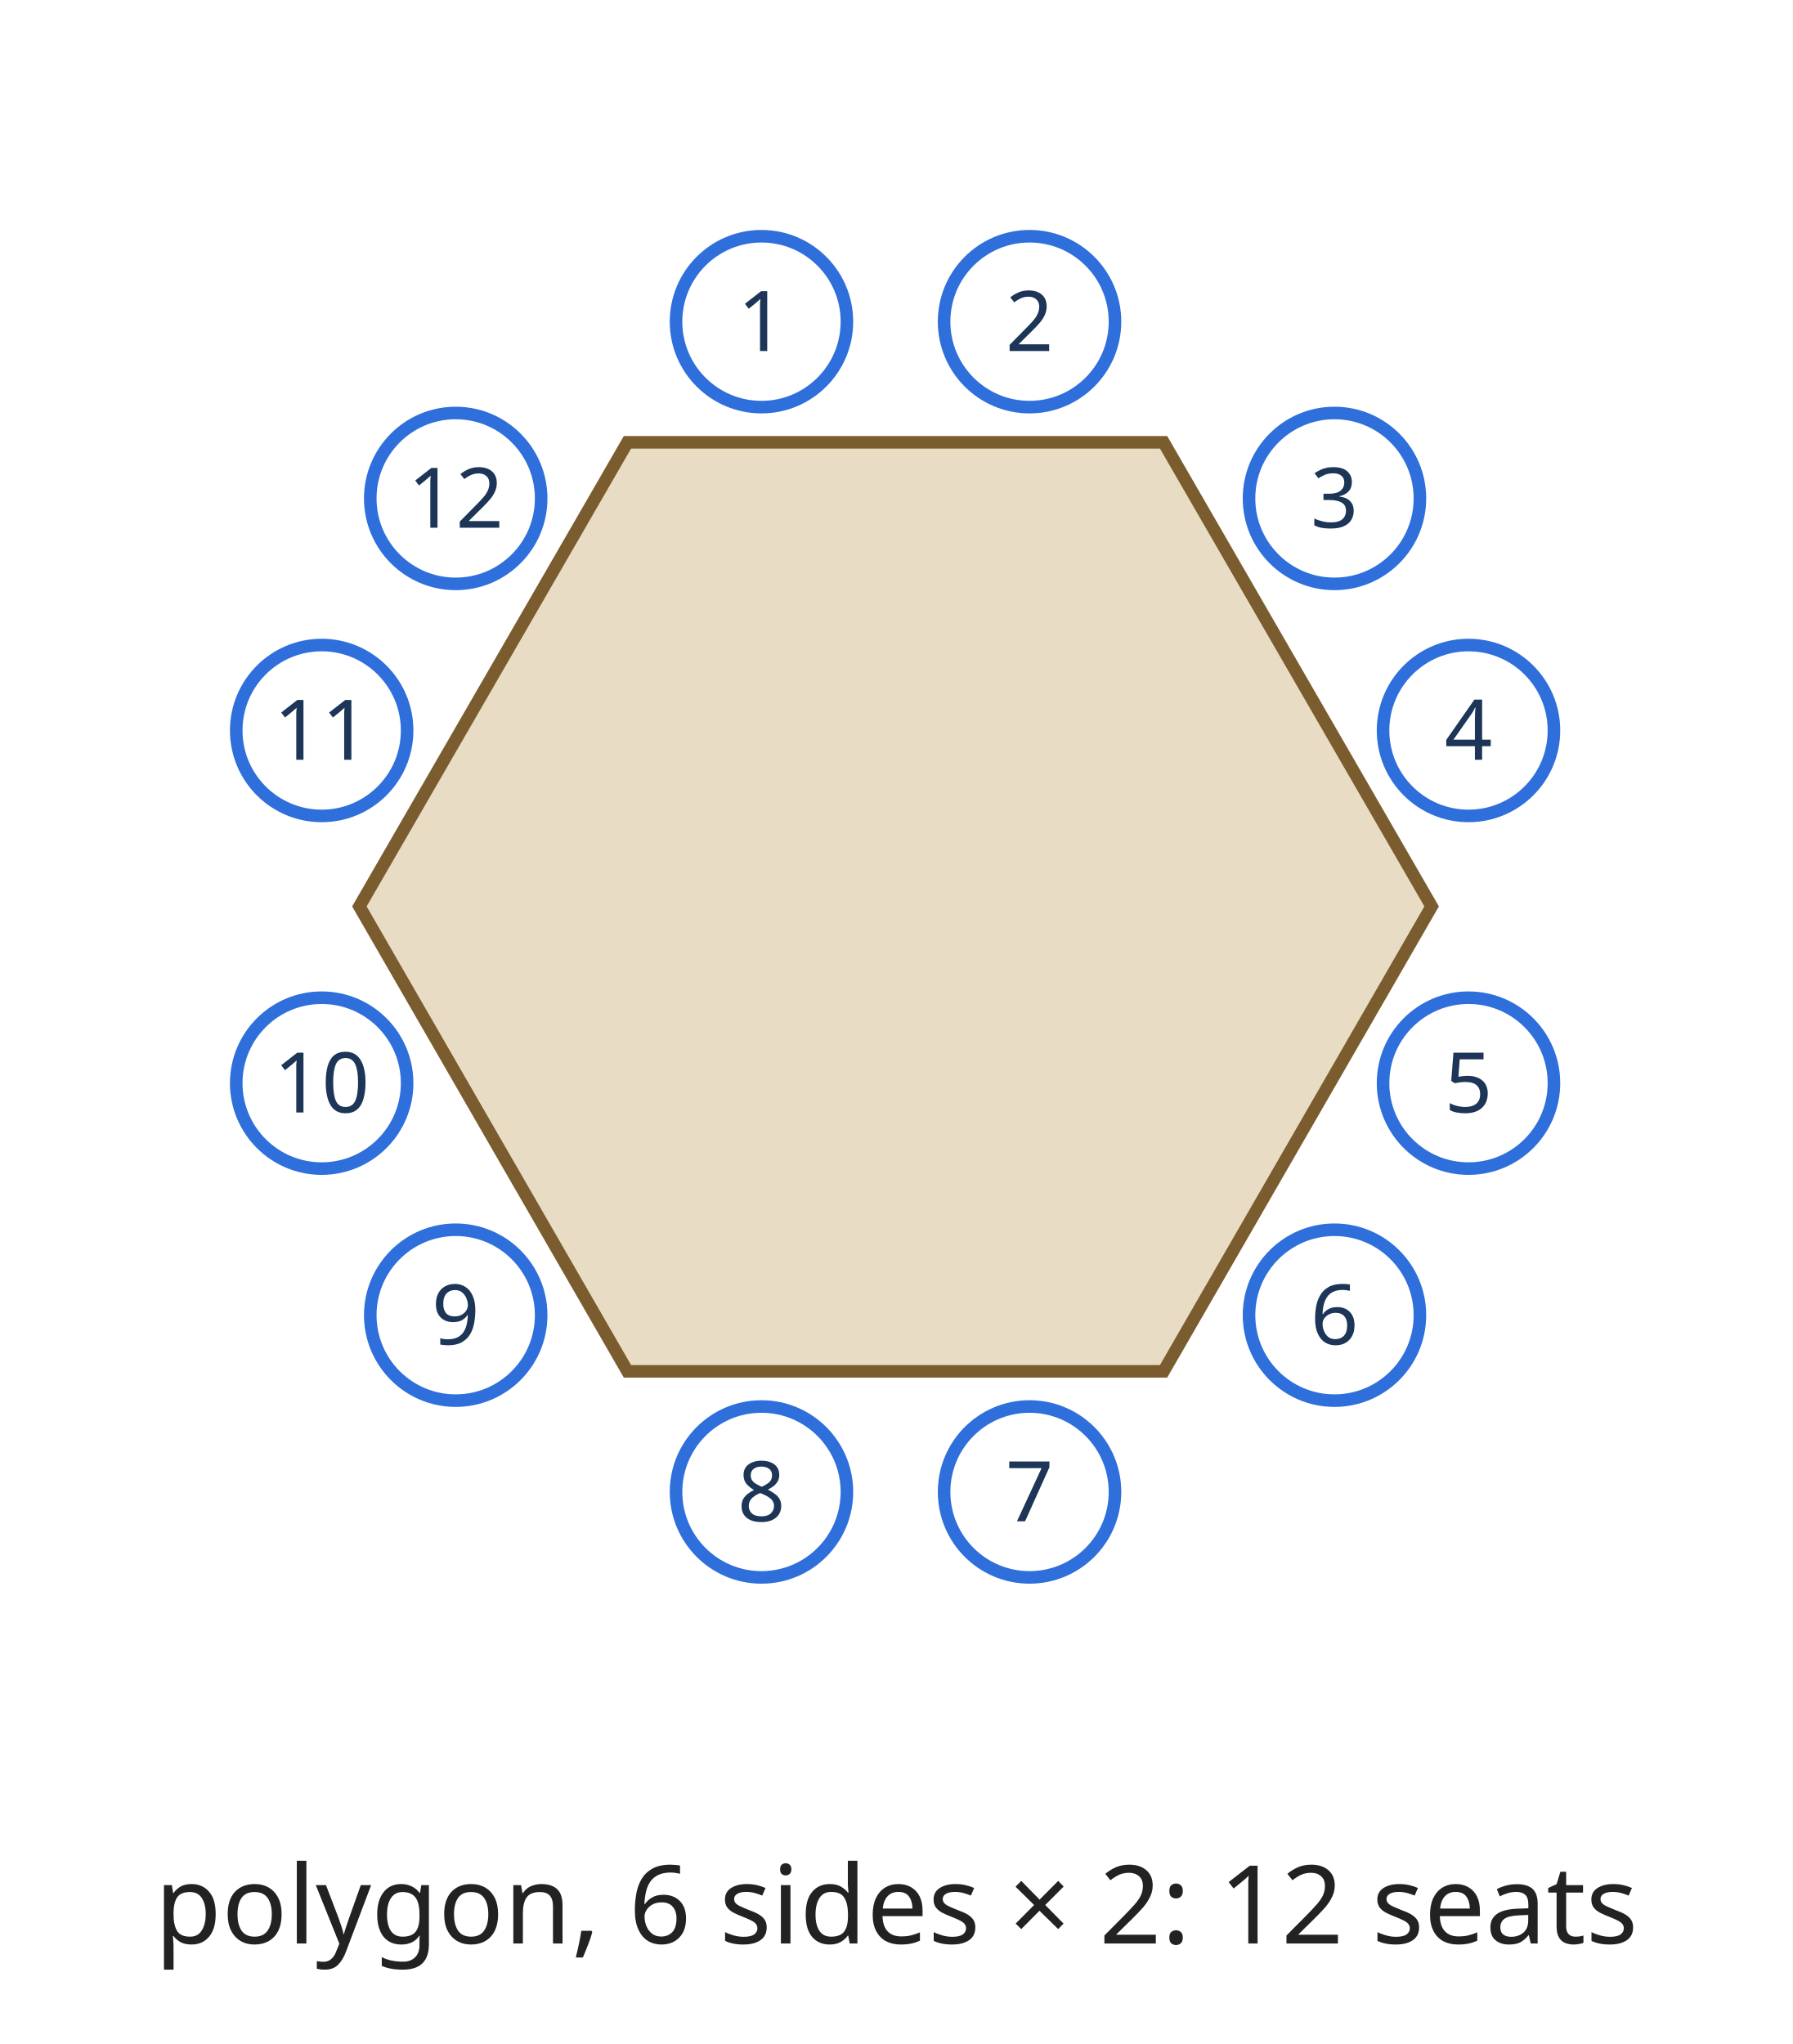
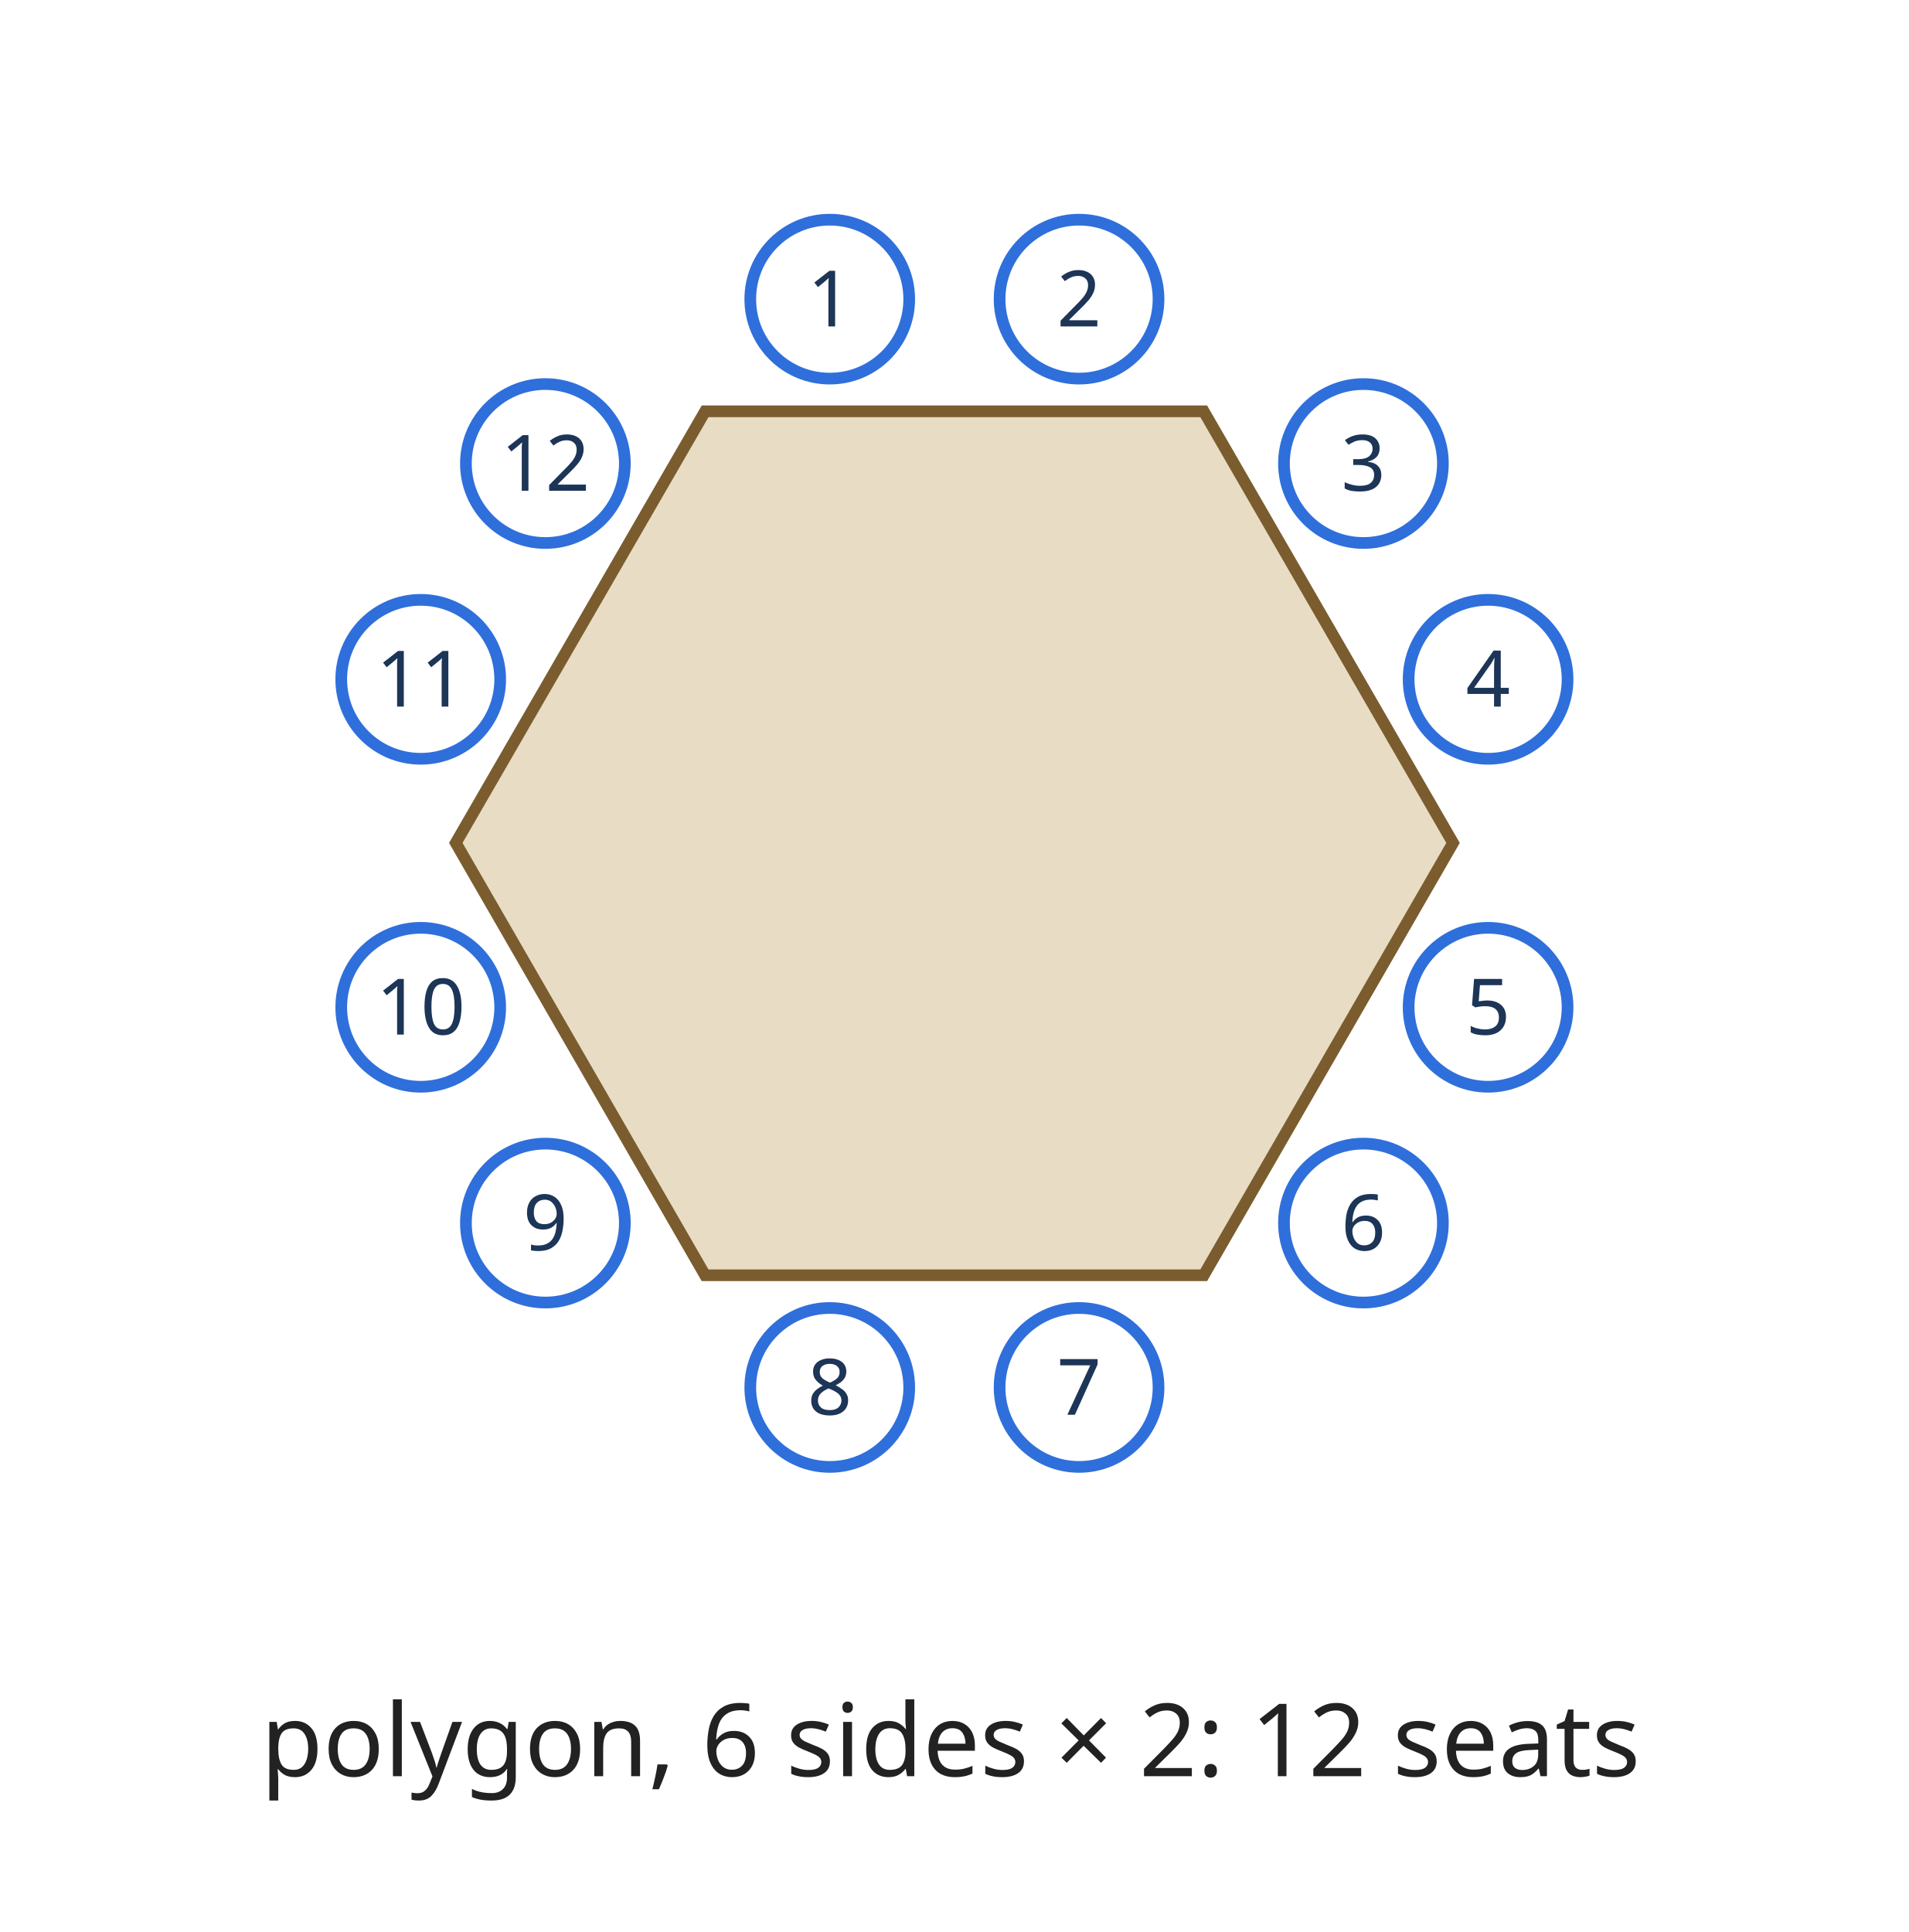
- <svg xmlns="http://www.w3.org/2000/svg" width="214" height="244" viewBox="0 0 214 244" font-family="sans-serif">
+ <svg xmlns="http://www.w3.org/2000/svg" width="245" height="248" viewBox="0 0 245 248" font-family="sans-serif">
  <rect width="100%" height="100%" fill="#ffffff" />
-   <path d="M 74.9 52.8 L 138.9 52.8 L 170.9 108.2 L 138.9 163.7 L 74.9 163.7 L 42.9 108.2 Z" fill="#e8dcc4" stroke="#7a5c2e" stroke-width="1.5" fill-rule="evenodd" />
-   <circle cx="90.9" cy="38.4" r="10.2" fill="#ffffff" stroke="#2f6fdb" stroke-width="1.5" />
-   <text x="90.9" y="41.9" font-size="10" text-anchor="middle" fill="#1d3557">1</text>
-   <circle cx="122.9" cy="38.4" r="10.2" fill="#ffffff" stroke="#2f6fdb" stroke-width="1.5" />
-   <text x="122.9" y="41.9" font-size="10" text-anchor="middle" fill="#1d3557">2</text>
-   <circle cx="159.3" cy="59.5" r="10.2" fill="#ffffff" stroke="#2f6fdb" stroke-width="1.5" />
-   <text x="159.3" y="63.0" font-size="10" text-anchor="middle" fill="#1d3557">3</text>
-   <circle cx="175.3" cy="87.2" r="10.2" fill="#ffffff" stroke="#2f6fdb" stroke-width="1.5" />
-   <text x="175.3" y="90.7" font-size="10" text-anchor="middle" fill="#1d3557">4</text>
-   <circle cx="175.3" cy="129.3" r="10.2" fill="#ffffff" stroke="#2f6fdb" stroke-width="1.5" />
-   <text x="175.3" y="132.8" font-size="10" text-anchor="middle" fill="#1d3557">5</text>
-   <circle cx="159.3" cy="157.0" r="10.2" fill="#ffffff" stroke="#2f6fdb" stroke-width="1.5" />
-   <text x="159.3" y="160.5" font-size="10" text-anchor="middle" fill="#1d3557">6</text>
-   <circle cx="122.9" cy="178.1" r="10.2" fill="#ffffff" stroke="#2f6fdb" stroke-width="1.5" />
-   <text x="122.9" y="181.6" font-size="10" text-anchor="middle" fill="#1d3557">7</text>
-   <circle cx="90.9" cy="178.1" r="10.2" fill="#ffffff" stroke="#2f6fdb" stroke-width="1.5" />
-   <text x="90.9" y="181.6" font-size="10" text-anchor="middle" fill="#1d3557">8</text>
-   <circle cx="54.4" cy="157.0" r="10.2" fill="#ffffff" stroke="#2f6fdb" stroke-width="1.5" />
-   <text x="54.4" y="160.5" font-size="10" text-anchor="middle" fill="#1d3557">9</text>
-   <circle cx="38.4" cy="129.3" r="10.2" fill="#ffffff" stroke="#2f6fdb" stroke-width="1.5" />
-   <text x="38.4" y="132.8" font-size="10" text-anchor="middle" fill="#1d3557">10</text>
-   <circle cx="38.4" cy="87.2" r="10.2" fill="#ffffff" stroke="#2f6fdb" stroke-width="1.5" />
-   <text x="38.4" y="90.7" font-size="10" text-anchor="middle" fill="#1d3557">11</text>
-   <circle cx="54.4" cy="59.5" r="10.2" fill="#ffffff" stroke="#2f6fdb" stroke-width="1.5" />
-   <text x="54.4" y="63.0" font-size="10" text-anchor="middle" fill="#1d3557">12</text>
-   <text x="107" y="232" font-size="13" text-anchor="middle" fill="#222">polygon, 6 sides × 2: 12 seats</text>
+   <path d="M 90.5 52.8 L 154.5 52.8 L 186.5 108.2 L 154.5 163.7 L 90.5 163.7 L 58.5 108.2 Z" fill="#e8dcc4" stroke="#7a5c2e" stroke-width="1.5" fill-rule="evenodd" />
+   <circle cx="106.5" cy="38.4" r="10.2" fill="#ffffff" stroke="#2f6fdb" stroke-width="1.5" />
+   <text x="106.5" y="41.9" font-size="10" text-anchor="middle" fill="#1d3557">1</text>
+   <circle cx="138.5" cy="38.4" r="10.2" fill="#ffffff" stroke="#2f6fdb" stroke-width="1.5" />
+   <text x="138.5" y="41.9" font-size="10" text-anchor="middle" fill="#1d3557">2</text>
+   <circle cx="175.0" cy="59.5" r="10.2" fill="#ffffff" stroke="#2f6fdb" stroke-width="1.5" />
+   <text x="175.0" y="63.0" font-size="10" text-anchor="middle" fill="#1d3557">3</text>
+   <circle cx="191.0" cy="87.2" r="10.2" fill="#ffffff" stroke="#2f6fdb" stroke-width="1.5" />
+   <text x="191.0" y="90.7" font-size="10" text-anchor="middle" fill="#1d3557">4</text>
+   <circle cx="191.0" cy="129.3" r="10.2" fill="#ffffff" stroke="#2f6fdb" stroke-width="1.5" />
+   <text x="191.0" y="132.8" font-size="10" text-anchor="middle" fill="#1d3557">5</text>
+   <circle cx="175.0" cy="157.0" r="10.2" fill="#ffffff" stroke="#2f6fdb" stroke-width="1.5" />
+   <text x="175.0" y="160.5" font-size="10" text-anchor="middle" fill="#1d3557">6</text>
+   <circle cx="138.5" cy="178.1" r="10.2" fill="#ffffff" stroke="#2f6fdb" stroke-width="1.5" />
+   <text x="138.5" y="181.6" font-size="10" text-anchor="middle" fill="#1d3557">7</text>
+   <circle cx="106.5" cy="178.1" r="10.2" fill="#ffffff" stroke="#2f6fdb" stroke-width="1.5" />
+   <text x="106.5" y="181.6" font-size="10" text-anchor="middle" fill="#1d3557">8</text>
+   <circle cx="70.0" cy="157.0" r="10.2" fill="#ffffff" stroke="#2f6fdb" stroke-width="1.5" />
+   <text x="70.0" y="160.5" font-size="10" text-anchor="middle" fill="#1d3557">9</text>
+   <circle cx="54.0" cy="129.3" r="10.2" fill="#ffffff" stroke="#2f6fdb" stroke-width="1.5" />
+   <text x="54.0" y="132.8" font-size="10" text-anchor="middle" fill="#1d3557">10</text>
+   <circle cx="54.0" cy="87.2" r="10.2" fill="#ffffff" stroke="#2f6fdb" stroke-width="1.5" />
+   <text x="54.0" y="90.7" font-size="10" text-anchor="middle" fill="#1d3557">11</text>
+   <circle cx="70.0" cy="59.5" r="10.2" fill="#ffffff" stroke="#2f6fdb" stroke-width="1.5" />
+   <text x="70.0" y="63.0" font-size="10" text-anchor="middle" fill="#1d3557">12</text>
+   <text x="122" y="228" font-size="13" text-anchor="middle" fill="#222">polygon, 6 sides × 2: 12 seats</text>
</svg>
